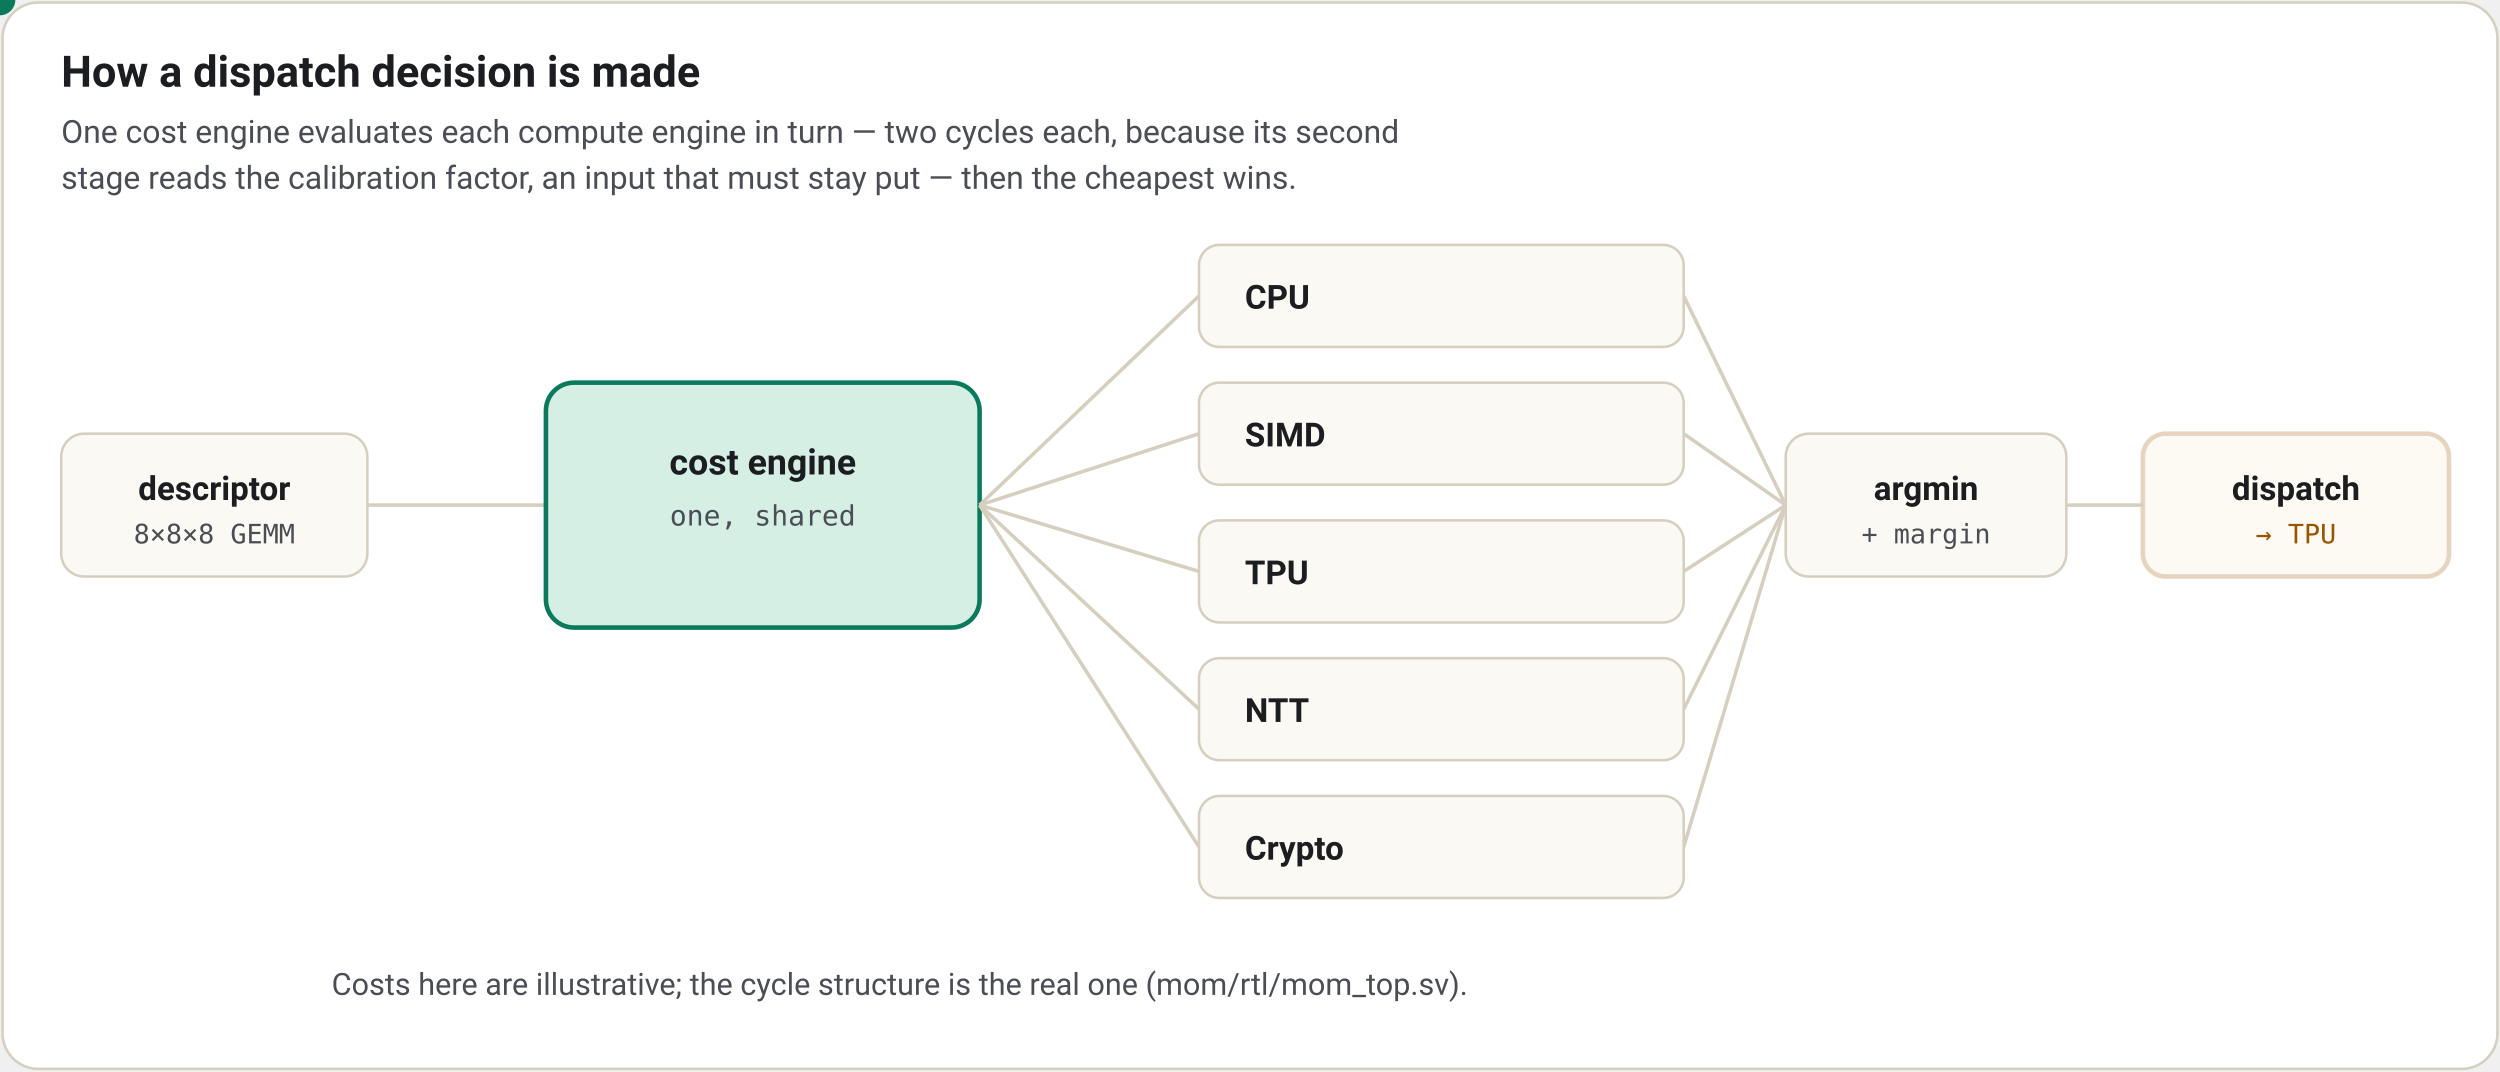
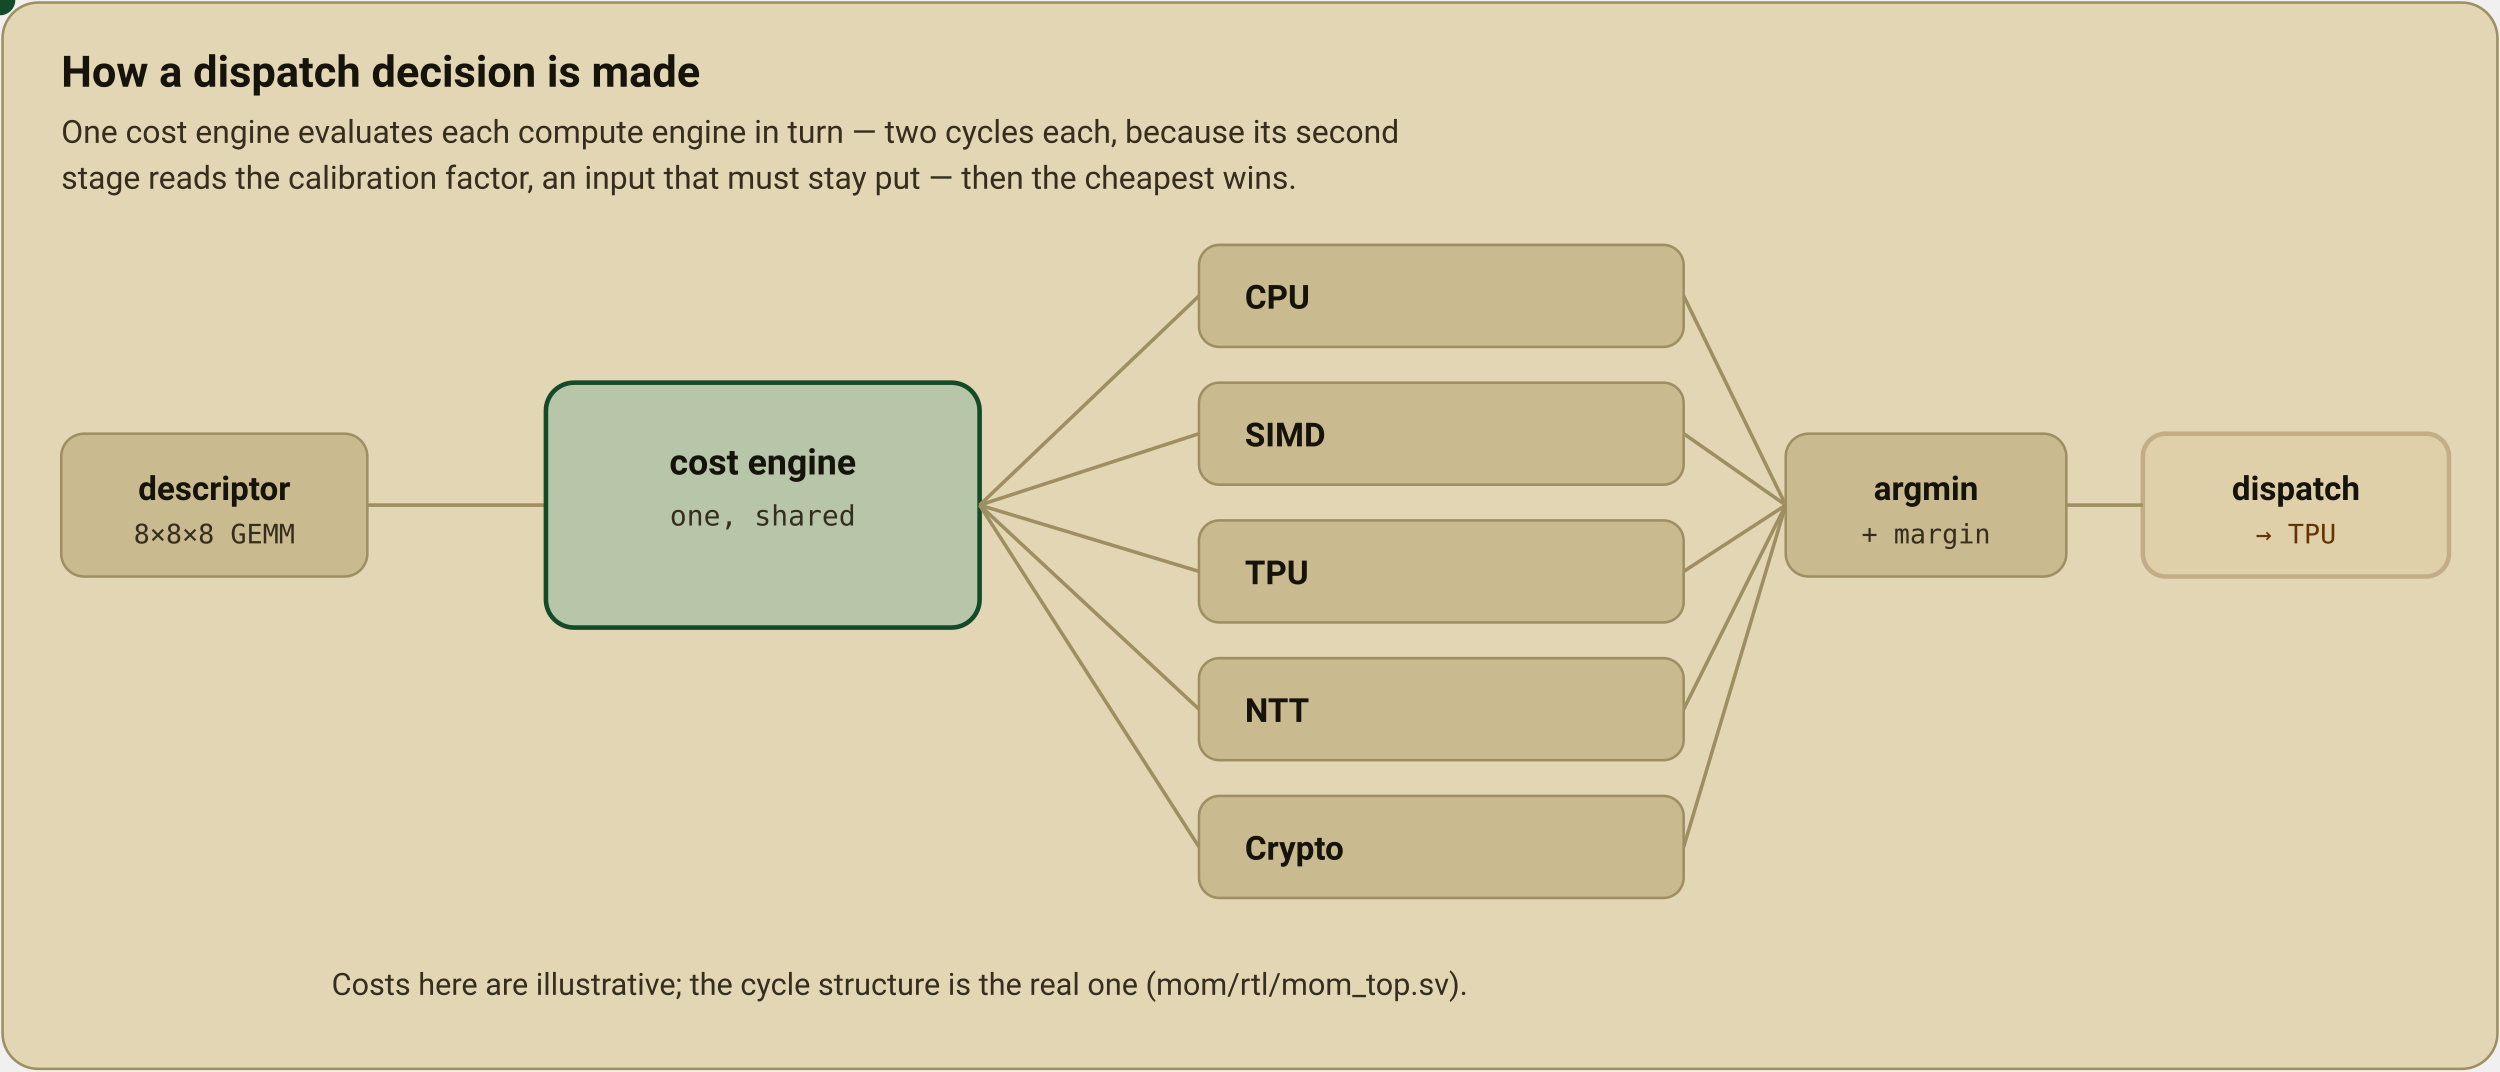
<svg xmlns="http://www.w3.org/2000/svg" viewBox="0 0 980 420" width="980" height="420" role="img" aria-label="How a dispatch decision is made">
-   <rect x="1" y="1" width="978" height="418" rx="14" fill="#ffffff" stroke="#d6cfbf" />
-   <text x="24" y="34" style="font-family:ui-sans-serif,system-ui,-apple-system,'Segoe UI',Roboto,sans-serif;font-size:17px;font-weight:700" fill="#1c1d21">How a dispatch decision is made</text>
-   <text x="24" y="56" style="font-family:ui-sans-serif,system-ui,-apple-system,'Segoe UI',Roboto,sans-serif;font-size:12.5px" fill="#4b4d55">One cost engine evaluates each compute engine in turn — two cycles each, because its second</text>
-   <text x="24" y="74" style="font-family:ui-sans-serif,system-ui,-apple-system,'Segoe UI',Roboto,sans-serif;font-size:12.5px" fill="#4b4d55">stage reads the calibration factor, an input that must stay put — then the cheapest wins.</text>
-   <line x1="144" y1="198" x2="214" y2="198" stroke="#d6cfbf" stroke-width="1.4" />
-   <rect x="24" y="170" width="120" height="56" rx="9" fill="#fbf9f3" stroke="#d6cfbf" />
-   <text x="84" y="196" text-anchor="middle" style="font-family:ui-sans-serif,system-ui,-apple-system,'Segoe UI',Roboto,sans-serif;font-size:13px;font-weight:600" fill="#1c1d21">descriptor</text>
-   <text x="84" y="213" text-anchor="middle" style="font-family:ui-monospace,SFMono-Regular,Menlo,Consolas,monospace;font-size:10.5px" fill="#4b4d55">8×8×8 GEMM</text>
-   <circle r="6" fill="#0b7a5c">
+   <rect x="1" y="1" width="978" height="418" rx="14" fill="#e2d6b4" stroke="#9e8e62" />
+   <text x="24" y="34" style="font-family:ui-sans-serif,system-ui,-apple-system,'Segoe UI',Roboto,sans-serif;font-size:17px;font-weight:700" fill="#16130b">How a dispatch decision is made</text>
+   <text x="24" y="56" style="font-family:ui-sans-serif,system-ui,-apple-system,'Segoe UI',Roboto,sans-serif;font-size:12.5px" fill="#352d1d">One cost engine evaluates each compute engine in turn — two cycles each, because its second</text>
+   <text x="24" y="74" style="font-family:ui-sans-serif,system-ui,-apple-system,'Segoe UI',Roboto,sans-serif;font-size:12.5px" fill="#352d1d">stage reads the calibration factor, an input that must stay put — then the cheapest wins.</text>
+   <line x1="144" y1="198" x2="214" y2="198" stroke="#9e8e62" stroke-width="1.4" />
+   <rect x="24" y="170" width="120" height="56" rx="9" fill="#c9ba90" stroke="#9e8e62" />
+   <text x="84" y="196" text-anchor="middle" style="font-family:ui-sans-serif,system-ui,-apple-system,'Segoe UI',Roboto,sans-serif;font-size:13px;font-weight:600" fill="#16130b">descriptor</text>
+   <text x="84" y="213" text-anchor="middle" style="font-family:ui-monospace,SFMono-Regular,Menlo,Consolas,monospace;font-size:10.5px" fill="#352d1d">8×8×8 GEMM</text>
+   <circle r="6" fill="#134a27">
    <animate attributeName="opacity" values="1;1;0;0" keyTimes="0;0.08;0.09;1" dur="7.2s" repeatCount="indefinite" />
    <animateMotion path="M 144 198 L 214 198" dur="7.2s" keyPoints="0;1;1" keyTimes="0;0.08;1" calcMode="linear" repeatCount="indefinite" />
  </circle>
-   <rect x="214" y="150" width="170" height="96" rx="11" fill="#d6efe5" stroke="#0b7a5c" stroke-width="1.8" />
-   <text x="299" y="186" text-anchor="middle" style="font-family:ui-sans-serif,system-ui,-apple-system,'Segoe UI',Roboto,sans-serif;font-size:14px;font-weight:700" fill="#1c1d21">cost engine</text>
-   <text x="299" y="206" text-anchor="middle" style="font-family:ui-monospace,SFMono-Regular,Menlo,Consolas,monospace;font-size:11px" fill="#4b4d55">one, shared</text>
-   <text x="299" y="230" text-anchor="middle" style="font-family:ui-monospace,SFMono-Regular,Menlo,Consolas,monospace;font-size:11.5px;font-weight:700" fill="#0b7a5c" opacity="0">latch<animate attributeName="opacity" values="0;0;1;1;0;0" keyTimes="0;0.062;0.064;0.125;0.126;1" dur="7.2s" repeatCount="indefinite" />
+   <rect x="214" y="150" width="170" height="96" rx="11" fill="#b7c6a8" stroke="#134a27" stroke-width="1.8" />
+   <text x="299" y="186" text-anchor="middle" style="font-family:ui-sans-serif,system-ui,-apple-system,'Segoe UI',Roboto,sans-serif;font-size:14px;font-weight:700" fill="#16130b">cost engine</text>
+   <text x="299" y="206" text-anchor="middle" style="font-family:ui-monospace,SFMono-Regular,Menlo,Consolas,monospace;font-size:11px" fill="#352d1d">one, shared</text>
+   <text x="299" y="230" text-anchor="middle" style="font-family:ui-monospace,SFMono-Regular,Menlo,Consolas,monospace;font-size:11.5px;font-weight:700" fill="#134a27" opacity="0">latch<animate attributeName="opacity" values="0;0;1;1;0;0" keyTimes="0;0.062;0.064;0.125;0.126;1" dur="7.2s" repeatCount="indefinite" />
  </text>
-   <text x="299" y="230" text-anchor="middle" style="font-family:ui-monospace,SFMono-Regular,Menlo,Consolas,monospace;font-size:11.5px;font-weight:700" fill="#0b7a5c" opacity="0">capture<animate attributeName="opacity" values="0;0;1;1;0;0" keyTimes="0;0.125;0.126;0.188;0.189;1" dur="7.2s" repeatCount="indefinite" />
+   <text x="299" y="230" text-anchor="middle" style="font-family:ui-monospace,SFMono-Regular,Menlo,Consolas,monospace;font-size:11.5px;font-weight:700" fill="#134a27" opacity="0">capture<animate attributeName="opacity" values="0;0;1;1;0;0" keyTimes="0;0.125;0.126;0.188;0.189;1" dur="7.2s" repeatCount="indefinite" />
  </text>
-   <text x="299" y="230" text-anchor="middle" style="font-family:ui-monospace,SFMono-Regular,Menlo,Consolas,monospace;font-size:11.5px;font-weight:700" fill="#0b7a5c" opacity="0">latch<animate attributeName="opacity" values="0;0;1;1;0;0" keyTimes="0;0.188;0.189;0.250;0.251;1" dur="7.2s" repeatCount="indefinite" />
+   <text x="299" y="230" text-anchor="middle" style="font-family:ui-monospace,SFMono-Regular,Menlo,Consolas,monospace;font-size:11.5px;font-weight:700" fill="#134a27" opacity="0">latch<animate attributeName="opacity" values="0;0;1;1;0;0" keyTimes="0;0.188;0.189;0.250;0.251;1" dur="7.2s" repeatCount="indefinite" />
  </text>
-   <text x="299" y="230" text-anchor="middle" style="font-family:ui-monospace,SFMono-Regular,Menlo,Consolas,monospace;font-size:11.5px;font-weight:700" fill="#0b7a5c" opacity="0">capture<animate attributeName="opacity" values="0;0;1;1;0;0" keyTimes="0;0.250;0.251;0.312;0.314;1" dur="7.2s" repeatCount="indefinite" />
+   <text x="299" y="230" text-anchor="middle" style="font-family:ui-monospace,SFMono-Regular,Menlo,Consolas,monospace;font-size:11.5px;font-weight:700" fill="#134a27" opacity="0">capture<animate attributeName="opacity" values="0;0;1;1;0;0" keyTimes="0;0.250;0.251;0.312;0.314;1" dur="7.2s" repeatCount="indefinite" />
  </text>
-   <text x="299" y="230" text-anchor="middle" style="font-family:ui-monospace,SFMono-Regular,Menlo,Consolas,monospace;font-size:11.5px;font-weight:700" fill="#0b7a5c" opacity="0">latch<animate attributeName="opacity" values="0;0;1;1;0;0" keyTimes="0;0.312;0.314;0.375;0.376;1" dur="7.2s" repeatCount="indefinite" />
+   <text x="299" y="230" text-anchor="middle" style="font-family:ui-monospace,SFMono-Regular,Menlo,Consolas,monospace;font-size:11.5px;font-weight:700" fill="#134a27" opacity="0">latch<animate attributeName="opacity" values="0;0;1;1;0;0" keyTimes="0;0.312;0.314;0.375;0.376;1" dur="7.2s" repeatCount="indefinite" />
  </text>
-   <text x="299" y="230" text-anchor="middle" style="font-family:ui-monospace,SFMono-Regular,Menlo,Consolas,monospace;font-size:11.5px;font-weight:700" fill="#0b7a5c" opacity="0">capture<animate attributeName="opacity" values="0;0;1;1;0;0" keyTimes="0;0.375;0.376;0.438;0.439;1" dur="7.2s" repeatCount="indefinite" />
+   <text x="299" y="230" text-anchor="middle" style="font-family:ui-monospace,SFMono-Regular,Menlo,Consolas,monospace;font-size:11.5px;font-weight:700" fill="#134a27" opacity="0">capture<animate attributeName="opacity" values="0;0;1;1;0;0" keyTimes="0;0.375;0.376;0.438;0.439;1" dur="7.2s" repeatCount="indefinite" />
  </text>
-   <text x="299" y="230" text-anchor="middle" style="font-family:ui-monospace,SFMono-Regular,Menlo,Consolas,monospace;font-size:11.5px;font-weight:700" fill="#0b7a5c" opacity="0">latch<animate attributeName="opacity" values="0;0;1;1;0;0" keyTimes="0;0.438;0.439;0.500;0.501;1" dur="7.2s" repeatCount="indefinite" />
+   <text x="299" y="230" text-anchor="middle" style="font-family:ui-monospace,SFMono-Regular,Menlo,Consolas,monospace;font-size:11.5px;font-weight:700" fill="#134a27" opacity="0">latch<animate attributeName="opacity" values="0;0;1;1;0;0" keyTimes="0;0.438;0.439;0.500;0.501;1" dur="7.2s" repeatCount="indefinite" />
  </text>
-   <text x="299" y="230" text-anchor="middle" style="font-family:ui-monospace,SFMono-Regular,Menlo,Consolas,monospace;font-size:11.5px;font-weight:700" fill="#0b7a5c" opacity="0">capture<animate attributeName="opacity" values="0;0;1;1;0;0" keyTimes="0;0.500;0.501;0.562;0.564;1" dur="7.2s" repeatCount="indefinite" />
+   <text x="299" y="230" text-anchor="middle" style="font-family:ui-monospace,SFMono-Regular,Menlo,Consolas,monospace;font-size:11.5px;font-weight:700" fill="#134a27" opacity="0">capture<animate attributeName="opacity" values="0;0;1;1;0;0" keyTimes="0;0.500;0.501;0.562;0.564;1" dur="7.2s" repeatCount="indefinite" />
  </text>
-   <text x="299" y="230" text-anchor="middle" style="font-family:ui-monospace,SFMono-Regular,Menlo,Consolas,monospace;font-size:11.5px;font-weight:700" fill="#0b7a5c" opacity="0">latch<animate attributeName="opacity" values="0;0;1;1;0;0" keyTimes="0;0.562;0.564;0.625;0.626;1" dur="7.2s" repeatCount="indefinite" />
+   <text x="299" y="230" text-anchor="middle" style="font-family:ui-monospace,SFMono-Regular,Menlo,Consolas,monospace;font-size:11.5px;font-weight:700" fill="#134a27" opacity="0">latch<animate attributeName="opacity" values="0;0;1;1;0;0" keyTimes="0;0.562;0.564;0.625;0.626;1" dur="7.2s" repeatCount="indefinite" />
  </text>
-   <text x="299" y="230" text-anchor="middle" style="font-family:ui-monospace,SFMono-Regular,Menlo,Consolas,monospace;font-size:11.5px;font-weight:700" fill="#0b7a5c" opacity="0">capture<animate attributeName="opacity" values="0;0;1;1;0;0" keyTimes="0;0.625;0.626;0.688;0.689;1" dur="7.2s" repeatCount="indefinite" />
+   <text x="299" y="230" text-anchor="middle" style="font-family:ui-monospace,SFMono-Regular,Menlo,Consolas,monospace;font-size:11.5px;font-weight:700" fill="#134a27" opacity="0">capture<animate attributeName="opacity" values="0;0;1;1;0;0" keyTimes="0;0.625;0.626;0.688;0.689;1" dur="7.2s" repeatCount="indefinite" />
  </text>
-   <line x1="384" y1="198" x2="470" y2="116" stroke="#d6cfbf" stroke-width="1.4" />
-   <line x1="660" y1="116" x2="700" y2="198" stroke="#d6cfbf" stroke-width="1.4" />
-   <rect x="470" y="96" width="190" height="40" rx="8" fill="#fbf9f3" stroke="#d6cfbf">
-     <animate attributeName="fill" values="#fbf9f3;#fbf9f3;#d6efe5;#d6efe5;#fbf9f3;#fbf9f3" keyTimes="0;0.062;0.064;0.188;0.189;1" dur="7.2s" repeatCount="indefinite" />
+   <line x1="384" y1="198" x2="470" y2="116" stroke="#9e8e62" stroke-width="1.4" />
+   <line x1="660" y1="116" x2="700" y2="198" stroke="#9e8e62" stroke-width="1.4" />
+   <rect x="470" y="96" width="190" height="40" rx="8" fill="#c9ba90" stroke="#9e8e62">
+     <animate attributeName="fill" values="#c9ba90;#c9ba90;#b7c6a8;#b7c6a8;#c9ba90;#c9ba90" keyTimes="0;0.062;0.064;0.188;0.189;1" dur="7.2s" repeatCount="indefinite" />
  </rect>
-   <text x="488" y="121" style="font-family:ui-sans-serif,system-ui,-apple-system,'Segoe UI',Roboto,sans-serif;font-size:13px;font-weight:600" fill="#1c1d21">CPU</text>
-   <text x="640" y="121" text-anchor="end" style="font-family:ui-monospace,SFMono-Regular,Menlo,Consolas,monospace;font-size:13px" fill="#4b4d55" opacity="0">cost 34<animate attributeName="opacity" values="0;0;1;1" keyTimes="0;0.188;0.189;1" dur="7.2s" repeatCount="indefinite" />
+   <text x="488" y="121" style="font-family:ui-sans-serif,system-ui,-apple-system,'Segoe UI',Roboto,sans-serif;font-size:13px;font-weight:600" fill="#16130b">CPU</text>
+   <text x="640" y="121" text-anchor="end" style="font-family:ui-monospace,SFMono-Regular,Menlo,Consolas,monospace;font-size:13px" fill="#352d1d" opacity="0">cost 34<animate attributeName="opacity" values="0;0;1;1" keyTimes="0;0.188;0.189;1" dur="7.2s" repeatCount="indefinite" />
  </text>
-   <line x1="384" y1="198" x2="470" y2="170" stroke="#d6cfbf" stroke-width="1.4" />
-   <line x1="660" y1="170" x2="700" y2="198" stroke="#d6cfbf" stroke-width="1.4" />
-   <rect x="470" y="150" width="190" height="40" rx="8" fill="#fbf9f3" stroke="#d6cfbf">
-     <animate attributeName="fill" values="#fbf9f3;#fbf9f3;#d6efe5;#d6efe5;#fbf9f3;#fbf9f3" keyTimes="0;0.188;0.189;0.312;0.314;1" dur="7.2s" repeatCount="indefinite" />
+   <line x1="384" y1="198" x2="470" y2="170" stroke="#9e8e62" stroke-width="1.4" />
+   <line x1="660" y1="170" x2="700" y2="198" stroke="#9e8e62" stroke-width="1.4" />
+   <rect x="470" y="150" width="190" height="40" rx="8" fill="#c9ba90" stroke="#9e8e62">
+     <animate attributeName="fill" values="#c9ba90;#c9ba90;#b7c6a8;#b7c6a8;#c9ba90;#c9ba90" keyTimes="0;0.188;0.189;0.312;0.314;1" dur="7.2s" repeatCount="indefinite" />
  </rect>
-   <text x="488" y="175" style="font-family:ui-sans-serif,system-ui,-apple-system,'Segoe UI',Roboto,sans-serif;font-size:13px;font-weight:600" fill="#1c1d21">SIMD</text>
-   <text x="640" y="175" text-anchor="end" style="font-family:ui-monospace,SFMono-Regular,Menlo,Consolas,monospace;font-size:13px" fill="#4b4d55" opacity="0">cost 21<animate attributeName="opacity" values="0;0;1;1" keyTimes="0;0.312;0.314;1" dur="7.2s" repeatCount="indefinite" />
+   <text x="488" y="175" style="font-family:ui-sans-serif,system-ui,-apple-system,'Segoe UI',Roboto,sans-serif;font-size:13px;font-weight:600" fill="#16130b">SIMD</text>
+   <text x="640" y="175" text-anchor="end" style="font-family:ui-monospace,SFMono-Regular,Menlo,Consolas,monospace;font-size:13px" fill="#352d1d" opacity="0">cost 21<animate attributeName="opacity" values="0;0;1;1" keyTimes="0;0.312;0.314;1" dur="7.2s" repeatCount="indefinite" />
  </text>
-   <line x1="384" y1="198" x2="470" y2="224" stroke="#d6cfbf" stroke-width="1.4" />
-   <line x1="660" y1="224" x2="700" y2="198" stroke="#d6cfbf" stroke-width="1.4" />
-   <rect x="470" y="204" width="190" height="40" rx="8" fill="#fbf9f3" stroke="#d6cfbf">
-     <animate attributeName="fill" values="#fbf9f3;#fbf9f3;#d6efe5;#d6efe5;#fbf9f3;#fbf9f3" keyTimes="0;0.312;0.314;0.438;0.439;1" dur="7.2s" repeatCount="indefinite" />
+   <line x1="384" y1="198" x2="470" y2="224" stroke="#9e8e62" stroke-width="1.4" />
+   <line x1="660" y1="224" x2="700" y2="198" stroke="#9e8e62" stroke-width="1.4" />
+   <rect x="470" y="204" width="190" height="40" rx="8" fill="#c9ba90" stroke="#9e8e62">
+     <animate attributeName="fill" values="#c9ba90;#c9ba90;#b7c6a8;#b7c6a8;#c9ba90;#c9ba90" keyTimes="0;0.312;0.314;0.438;0.439;1" dur="7.2s" repeatCount="indefinite" />
  </rect>
-   <text x="488" y="229" style="font-family:ui-sans-serif,system-ui,-apple-system,'Segoe UI',Roboto,sans-serif;font-size:13px;font-weight:600" fill="#1c1d21">TPU</text>
-   <text x="640" y="229" text-anchor="end" style="font-family:ui-monospace,SFMono-Regular,Menlo,Consolas,monospace;font-size:13px" fill="#4b4d55" opacity="0">cost 9<animate attributeName="opacity" values="0;0;1;1" keyTimes="0;0.438;0.439;1" dur="7.2s" repeatCount="indefinite" />
+   <text x="488" y="229" style="font-family:ui-sans-serif,system-ui,-apple-system,'Segoe UI',Roboto,sans-serif;font-size:13px;font-weight:600" fill="#16130b">TPU</text>
+   <text x="640" y="229" text-anchor="end" style="font-family:ui-monospace,SFMono-Regular,Menlo,Consolas,monospace;font-size:13px" fill="#352d1d" opacity="0">cost 9<animate attributeName="opacity" values="0;0;1;1" keyTimes="0;0.438;0.439;1" dur="7.2s" repeatCount="indefinite" />
  </text>
-   <line x1="384" y1="198" x2="470" y2="278" stroke="#d6cfbf" stroke-width="1.4" />
-   <line x1="660" y1="278" x2="700" y2="198" stroke="#d6cfbf" stroke-width="1.4" />
-   <rect x="470" y="258" width="190" height="40" rx="8" fill="#fbf9f3" stroke="#d6cfbf">
-     <animate attributeName="fill" values="#fbf9f3;#fbf9f3;#d6efe5;#d6efe5;#fbf9f3;#fbf9f3" keyTimes="0;0.438;0.439;0.562;0.564;1" dur="7.2s" repeatCount="indefinite" />
+   <line x1="384" y1="198" x2="470" y2="278" stroke="#9e8e62" stroke-width="1.4" />
+   <line x1="660" y1="278" x2="700" y2="198" stroke="#9e8e62" stroke-width="1.4" />
+   <rect x="470" y="258" width="190" height="40" rx="8" fill="#c9ba90" stroke="#9e8e62">
+     <animate attributeName="fill" values="#c9ba90;#c9ba90;#b7c6a8;#b7c6a8;#c9ba90;#c9ba90" keyTimes="0;0.438;0.439;0.562;0.564;1" dur="7.2s" repeatCount="indefinite" />
  </rect>
-   <text x="488" y="283" style="font-family:ui-sans-serif,system-ui,-apple-system,'Segoe UI',Roboto,sans-serif;font-size:13px;font-weight:600" fill="#1c1d21">NTT</text>
-   <text x="640" y="283" text-anchor="end" style="font-family:ui-monospace,SFMono-Regular,Menlo,Consolas,monospace;font-size:13px" fill="#4b4d55" opacity="0">cost 27<animate attributeName="opacity" values="0;0;1;1" keyTimes="0;0.562;0.564;1" dur="7.2s" repeatCount="indefinite" />
+   <text x="488" y="283" style="font-family:ui-sans-serif,system-ui,-apple-system,'Segoe UI',Roboto,sans-serif;font-size:13px;font-weight:600" fill="#16130b">NTT</text>
+   <text x="640" y="283" text-anchor="end" style="font-family:ui-monospace,SFMono-Regular,Menlo,Consolas,monospace;font-size:13px" fill="#352d1d" opacity="0">cost 27<animate attributeName="opacity" values="0;0;1;1" keyTimes="0;0.562;0.564;1" dur="7.2s" repeatCount="indefinite" />
  </text>
-   <line x1="384" y1="198" x2="470" y2="332" stroke="#d6cfbf" stroke-width="1.4" />
-   <line x1="660" y1="332" x2="700" y2="198" stroke="#d6cfbf" stroke-width="1.4" />
-   <rect x="470" y="312" width="190" height="40" rx="8" fill="#fbf9f3" stroke="#d6cfbf">
-     <animate attributeName="fill" values="#fbf9f3;#fbf9f3;#d6efe5;#d6efe5;#fbf9f3;#fbf9f3" keyTimes="0;0.562;0.564;0.688;0.689;1" dur="7.2s" repeatCount="indefinite" />
+   <line x1="384" y1="198" x2="470" y2="332" stroke="#9e8e62" stroke-width="1.4" />
+   <line x1="660" y1="332" x2="700" y2="198" stroke="#9e8e62" stroke-width="1.4" />
+   <rect x="470" y="312" width="190" height="40" rx="8" fill="#c9ba90" stroke="#9e8e62">
+     <animate attributeName="fill" values="#c9ba90;#c9ba90;#b7c6a8;#b7c6a8;#c9ba90;#c9ba90" keyTimes="0;0.562;0.564;0.688;0.689;1" dur="7.2s" repeatCount="indefinite" />
  </rect>
-   <text x="488" y="337" style="font-family:ui-sans-serif,system-ui,-apple-system,'Segoe UI',Roboto,sans-serif;font-size:13px;font-weight:600" fill="#1c1d21">Crypto</text>
-   <text x="640" y="337" text-anchor="end" style="font-family:ui-monospace,SFMono-Regular,Menlo,Consolas,monospace;font-size:13px" fill="#4b4d55" opacity="0">cost 40<animate attributeName="opacity" values="0;0;1;1" keyTimes="0;0.688;0.689;1" dur="7.2s" repeatCount="indefinite" />
+   <text x="488" y="337" style="font-family:ui-sans-serif,system-ui,-apple-system,'Segoe UI',Roboto,sans-serif;font-size:13px;font-weight:600" fill="#16130b">Crypto</text>
+   <text x="640" y="337" text-anchor="end" style="font-family:ui-monospace,SFMono-Regular,Menlo,Consolas,monospace;font-size:13px" fill="#352d1d" opacity="0">cost 40<animate attributeName="opacity" values="0;0;1;1" keyTimes="0;0.688;0.689;1" dur="7.2s" repeatCount="indefinite" />
  </text>
-   <rect x="700" y="170" width="110" height="56" rx="9" fill="#fbf9f3" stroke="#d6cfbf" />
-   <text x="755" y="196" text-anchor="middle" style="font-family:ui-sans-serif,system-ui,-apple-system,'Segoe UI',Roboto,sans-serif;font-size:13px;font-weight:600" fill="#1c1d21">argmin</text>
-   <text x="755" y="213" text-anchor="middle" style="font-family:ui-monospace,SFMono-Regular,Menlo,Consolas,monospace;font-size:10.5px" fill="#4b4d55">+ margin</text>
-   <rect x="466" y="200" width="198" height="48" rx="10" fill="none" stroke="#9a5300" stroke-width="3" opacity="0">
+   <rect x="700" y="170" width="110" height="56" rx="9" fill="#c9ba90" stroke="#9e8e62" />
+   <text x="755" y="196" text-anchor="middle" style="font-family:ui-sans-serif,system-ui,-apple-system,'Segoe UI',Roboto,sans-serif;font-size:13px;font-weight:600" fill="#16130b">argmin</text>
+   <text x="755" y="213" text-anchor="middle" style="font-family:ui-monospace,SFMono-Regular,Menlo,Consolas,monospace;font-size:10.5px" fill="#352d1d">+ margin</text>
+   <rect x="466" y="200" width="198" height="48" rx="10" fill="none" stroke="#653400" stroke-width="3" opacity="0">
    <animate attributeName="opacity" values="0;0;1;1;0" keyTimes="0;0.750;0.751;0.97;1" dur="7.2s" repeatCount="indefinite" />
  </rect>
-   <rect x="840" y="170" width="120" height="56" rx="9" fill="#f6e6cf" stroke="#9a5300" stroke-width="1.8" opacity="0.25">
+   <rect x="840" y="170" width="120" height="56" rx="9" fill="#dcbf86" stroke="#653400" stroke-width="1.8" opacity="0.25">
    <animate attributeName="opacity" values="0.25;0.25;1;1;0.25" keyTimes="0;0.875;0.876;0.97;1" dur="7.2s" repeatCount="indefinite" />
  </rect>
-   <text x="900" y="196" text-anchor="middle" style="font-family:ui-sans-serif,system-ui,-apple-system,'Segoe UI',Roboto,sans-serif;font-size:13px;font-weight:700" fill="#1c1d21">dispatch</text>
-   <text x="900" y="213" text-anchor="middle" style="font-family:ui-monospace,SFMono-Regular,Menlo,Consolas,monospace;font-size:10.5px" fill="#9a5300">→ TPU</text>
-   <line x1="810" y1="198" x2="840" y2="198" stroke="#d6cfbf" stroke-width="1.4" />
-   <text x="24" y="390" style="font-family:ui-monospace,SFMono-Regular,Menlo,Consolas,monospace;font-size:12px" fill="#1c1d21" opacity="0">cycle 0<animate attributeName="opacity" values="0;0;1;1;0;0" keyTimes="0;0.062;0.064;0.125;0.126;1" dur="7.2s" repeatCount="indefinite" />
+   <text x="900" y="196" text-anchor="middle" style="font-family:ui-sans-serif,system-ui,-apple-system,'Segoe UI',Roboto,sans-serif;font-size:13px;font-weight:700" fill="#16130b">dispatch</text>
+   <text x="900" y="213" text-anchor="middle" style="font-family:ui-monospace,SFMono-Regular,Menlo,Consolas,monospace;font-size:10.5px" fill="#653400">→ TPU</text>
+   <line x1="810" y1="198" x2="840" y2="198" stroke="#9e8e62" stroke-width="1.4" />
+   <text x="24" y="390" style="font-family:ui-monospace,SFMono-Regular,Menlo,Consolas,monospace;font-size:12px" fill="#16130b" opacity="0">cycle 0<animate attributeName="opacity" values="0;0;1;1;0;0" keyTimes="0;0.062;0.064;0.125;0.126;1" dur="7.2s" repeatCount="indefinite" />
  </text>
-   <text x="24" y="390" style="font-family:ui-monospace,SFMono-Regular,Menlo,Consolas,monospace;font-size:12px" fill="#1c1d21" opacity="0">cycle 1<animate attributeName="opacity" values="0;0;1;1;0;0" keyTimes="0;0.125;0.126;0.188;0.189;1" dur="7.2s" repeatCount="indefinite" />
+   <text x="24" y="390" style="font-family:ui-monospace,SFMono-Regular,Menlo,Consolas,monospace;font-size:12px" fill="#16130b" opacity="0">cycle 1<animate attributeName="opacity" values="0;0;1;1;0;0" keyTimes="0;0.125;0.126;0.188;0.189;1" dur="7.2s" repeatCount="indefinite" />
  </text>
-   <text x="24" y="390" style="font-family:ui-monospace,SFMono-Regular,Menlo,Consolas,monospace;font-size:12px" fill="#1c1d21" opacity="0">cycle 2<animate attributeName="opacity" values="0;0;1;1;0;0" keyTimes="0;0.188;0.189;0.250;0.251;1" dur="7.2s" repeatCount="indefinite" />
+   <text x="24" y="390" style="font-family:ui-monospace,SFMono-Regular,Menlo,Consolas,monospace;font-size:12px" fill="#16130b" opacity="0">cycle 2<animate attributeName="opacity" values="0;0;1;1;0;0" keyTimes="0;0.188;0.189;0.250;0.251;1" dur="7.2s" repeatCount="indefinite" />
  </text>
-   <text x="24" y="390" style="font-family:ui-monospace,SFMono-Regular,Menlo,Consolas,monospace;font-size:12px" fill="#1c1d21" opacity="0">cycle 3<animate attributeName="opacity" values="0;0;1;1;0;0" keyTimes="0;0.250;0.251;0.312;0.314;1" dur="7.2s" repeatCount="indefinite" />
+   <text x="24" y="390" style="font-family:ui-monospace,SFMono-Regular,Menlo,Consolas,monospace;font-size:12px" fill="#16130b" opacity="0">cycle 3<animate attributeName="opacity" values="0;0;1;1;0;0" keyTimes="0;0.250;0.251;0.312;0.314;1" dur="7.2s" repeatCount="indefinite" />
  </text>
-   <text x="24" y="390" style="font-family:ui-monospace,SFMono-Regular,Menlo,Consolas,monospace;font-size:12px" fill="#1c1d21" opacity="0">cycle 4<animate attributeName="opacity" values="0;0;1;1;0;0" keyTimes="0;0.312;0.314;0.375;0.376;1" dur="7.2s" repeatCount="indefinite" />
+   <text x="24" y="390" style="font-family:ui-monospace,SFMono-Regular,Menlo,Consolas,monospace;font-size:12px" fill="#16130b" opacity="0">cycle 4<animate attributeName="opacity" values="0;0;1;1;0;0" keyTimes="0;0.312;0.314;0.375;0.376;1" dur="7.2s" repeatCount="indefinite" />
  </text>
-   <text x="24" y="390" style="font-family:ui-monospace,SFMono-Regular,Menlo,Consolas,monospace;font-size:12px" fill="#1c1d21" opacity="0">cycle 5<animate attributeName="opacity" values="0;0;1;1;0;0" keyTimes="0;0.375;0.376;0.438;0.439;1" dur="7.2s" repeatCount="indefinite" />
+   <text x="24" y="390" style="font-family:ui-monospace,SFMono-Regular,Menlo,Consolas,monospace;font-size:12px" fill="#16130b" opacity="0">cycle 5<animate attributeName="opacity" values="0;0;1;1;0;0" keyTimes="0;0.375;0.376;0.438;0.439;1" dur="7.2s" repeatCount="indefinite" />
  </text>
-   <text x="24" y="390" style="font-family:ui-monospace,SFMono-Regular,Menlo,Consolas,monospace;font-size:12px" fill="#1c1d21" opacity="0">cycle 6<animate attributeName="opacity" values="0;0;1;1;0;0" keyTimes="0;0.438;0.439;0.500;0.501;1" dur="7.2s" repeatCount="indefinite" />
+   <text x="24" y="390" style="font-family:ui-monospace,SFMono-Regular,Menlo,Consolas,monospace;font-size:12px" fill="#16130b" opacity="0">cycle 6<animate attributeName="opacity" values="0;0;1;1;0;0" keyTimes="0;0.438;0.439;0.500;0.501;1" dur="7.2s" repeatCount="indefinite" />
  </text>
-   <text x="24" y="390" style="font-family:ui-monospace,SFMono-Regular,Menlo,Consolas,monospace;font-size:12px" fill="#1c1d21" opacity="0">cycle 7<animate attributeName="opacity" values="0;0;1;1;0;0" keyTimes="0;0.500;0.501;0.562;0.564;1" dur="7.2s" repeatCount="indefinite" />
+   <text x="24" y="390" style="font-family:ui-monospace,SFMono-Regular,Menlo,Consolas,monospace;font-size:12px" fill="#16130b" opacity="0">cycle 7<animate attributeName="opacity" values="0;0;1;1;0;0" keyTimes="0;0.500;0.501;0.562;0.564;1" dur="7.2s" repeatCount="indefinite" />
  </text>
-   <text x="24" y="390" style="font-family:ui-monospace,SFMono-Regular,Menlo,Consolas,monospace;font-size:12px" fill="#1c1d21" opacity="0">cycle 8<animate attributeName="opacity" values="0;0;1;1;0;0" keyTimes="0;0.562;0.564;0.625;0.626;1" dur="7.2s" repeatCount="indefinite" />
+   <text x="24" y="390" style="font-family:ui-monospace,SFMono-Regular,Menlo,Consolas,monospace;font-size:12px" fill="#16130b" opacity="0">cycle 8<animate attributeName="opacity" values="0;0;1;1;0;0" keyTimes="0;0.562;0.564;0.625;0.626;1" dur="7.2s" repeatCount="indefinite" />
  </text>
-   <text x="24" y="390" style="font-family:ui-monospace,SFMono-Regular,Menlo,Consolas,monospace;font-size:12px" fill="#1c1d21" opacity="0">cycle 9<animate attributeName="opacity" values="0;0;1;1;0;0" keyTimes="0;0.625;0.626;0.688;0.689;1" dur="7.2s" repeatCount="indefinite" />
+   <text x="24" y="390" style="font-family:ui-monospace,SFMono-Regular,Menlo,Consolas,monospace;font-size:12px" fill="#16130b" opacity="0">cycle 9<animate attributeName="opacity" values="0;0;1;1;0;0" keyTimes="0;0.625;0.626;0.688;0.689;1" dur="7.2s" repeatCount="indefinite" />
  </text>
-   <text x="24" y="390" style="font-family:ui-monospace,SFMono-Regular,Menlo,Consolas,monospace;font-size:12px" fill="#1c1d21" opacity="0">cycle 10<animate attributeName="opacity" values="0;0;1;1;0;0" keyTimes="0;0.688;0.689;0.750;0.751;1" dur="7.2s" repeatCount="indefinite" />
+   <text x="24" y="390" style="font-family:ui-monospace,SFMono-Regular,Menlo,Consolas,monospace;font-size:12px" fill="#16130b" opacity="0">cycle 10<animate attributeName="opacity" values="0;0;1;1;0;0" keyTimes="0;0.688;0.689;0.750;0.751;1" dur="7.2s" repeatCount="indefinite" />
  </text>
-   <text x="24" y="390" style="font-family:ui-monospace,SFMono-Regular,Menlo,Consolas,monospace;font-size:12px" fill="#1c1d21" opacity="0">cycle 11<animate attributeName="opacity" values="0;0;1;1;0;0" keyTimes="0;0.750;0.751;0.812;0.814;1" dur="7.2s" repeatCount="indefinite" />
+   <text x="24" y="390" style="font-family:ui-monospace,SFMono-Regular,Menlo,Consolas,monospace;font-size:12px" fill="#16130b" opacity="0">cycle 11<animate attributeName="opacity" values="0;0;1;1;0;0" keyTimes="0;0.750;0.751;0.812;0.814;1" dur="7.2s" repeatCount="indefinite" />
  </text>
-   <text x="24" y="390" style="font-family:ui-monospace,SFMono-Regular,Menlo,Consolas,monospace;font-size:12px" fill="#1c1d21" opacity="0">cycle 12<animate attributeName="opacity" values="0;0;1;1;0;0" keyTimes="0;0.812;0.814;0.875;0.876;1" dur="7.2s" repeatCount="indefinite" />
+   <text x="24" y="390" style="font-family:ui-monospace,SFMono-Regular,Menlo,Consolas,monospace;font-size:12px" fill="#16130b" opacity="0">cycle 12<animate attributeName="opacity" values="0;0;1;1;0;0" keyTimes="0;0.812;0.814;0.875;0.876;1" dur="7.2s" repeatCount="indefinite" />
  </text>
-   <text x="24" y="390" style="font-family:ui-monospace,SFMono-Regular,Menlo,Consolas,monospace;font-size:12px" fill="#1c1d21" opacity="0">cycle 13<animate attributeName="opacity" values="0;0;1;1;0;0" keyTimes="0;0.875;0.876;0.938;0.939;1" dur="7.2s" repeatCount="indefinite" />
+   <text x="24" y="390" style="font-family:ui-monospace,SFMono-Regular,Menlo,Consolas,monospace;font-size:12px" fill="#16130b" opacity="0">cycle 13<animate attributeName="opacity" values="0;0;1;1;0;0" keyTimes="0;0.875;0.876;0.938;0.939;1" dur="7.2s" repeatCount="indefinite" />
  </text>
-   <text x="130" y="390" style="font-family:ui-sans-serif,system-ui,-apple-system,'Segoe UI',Roboto,sans-serif;font-size:12px" fill="#4b4d55">Costs here are illustrative; the cycle structure is the real one (mom/rtl/mom_top.sv).</text>
+   <text x="130" y="390" style="font-family:ui-sans-serif,system-ui,-apple-system,'Segoe UI',Roboto,sans-serif;font-size:12px" fill="#352d1d">Costs here are illustrative; the cycle structure is the real one (mom/rtl/mom_top.sv).</text>
</svg>
